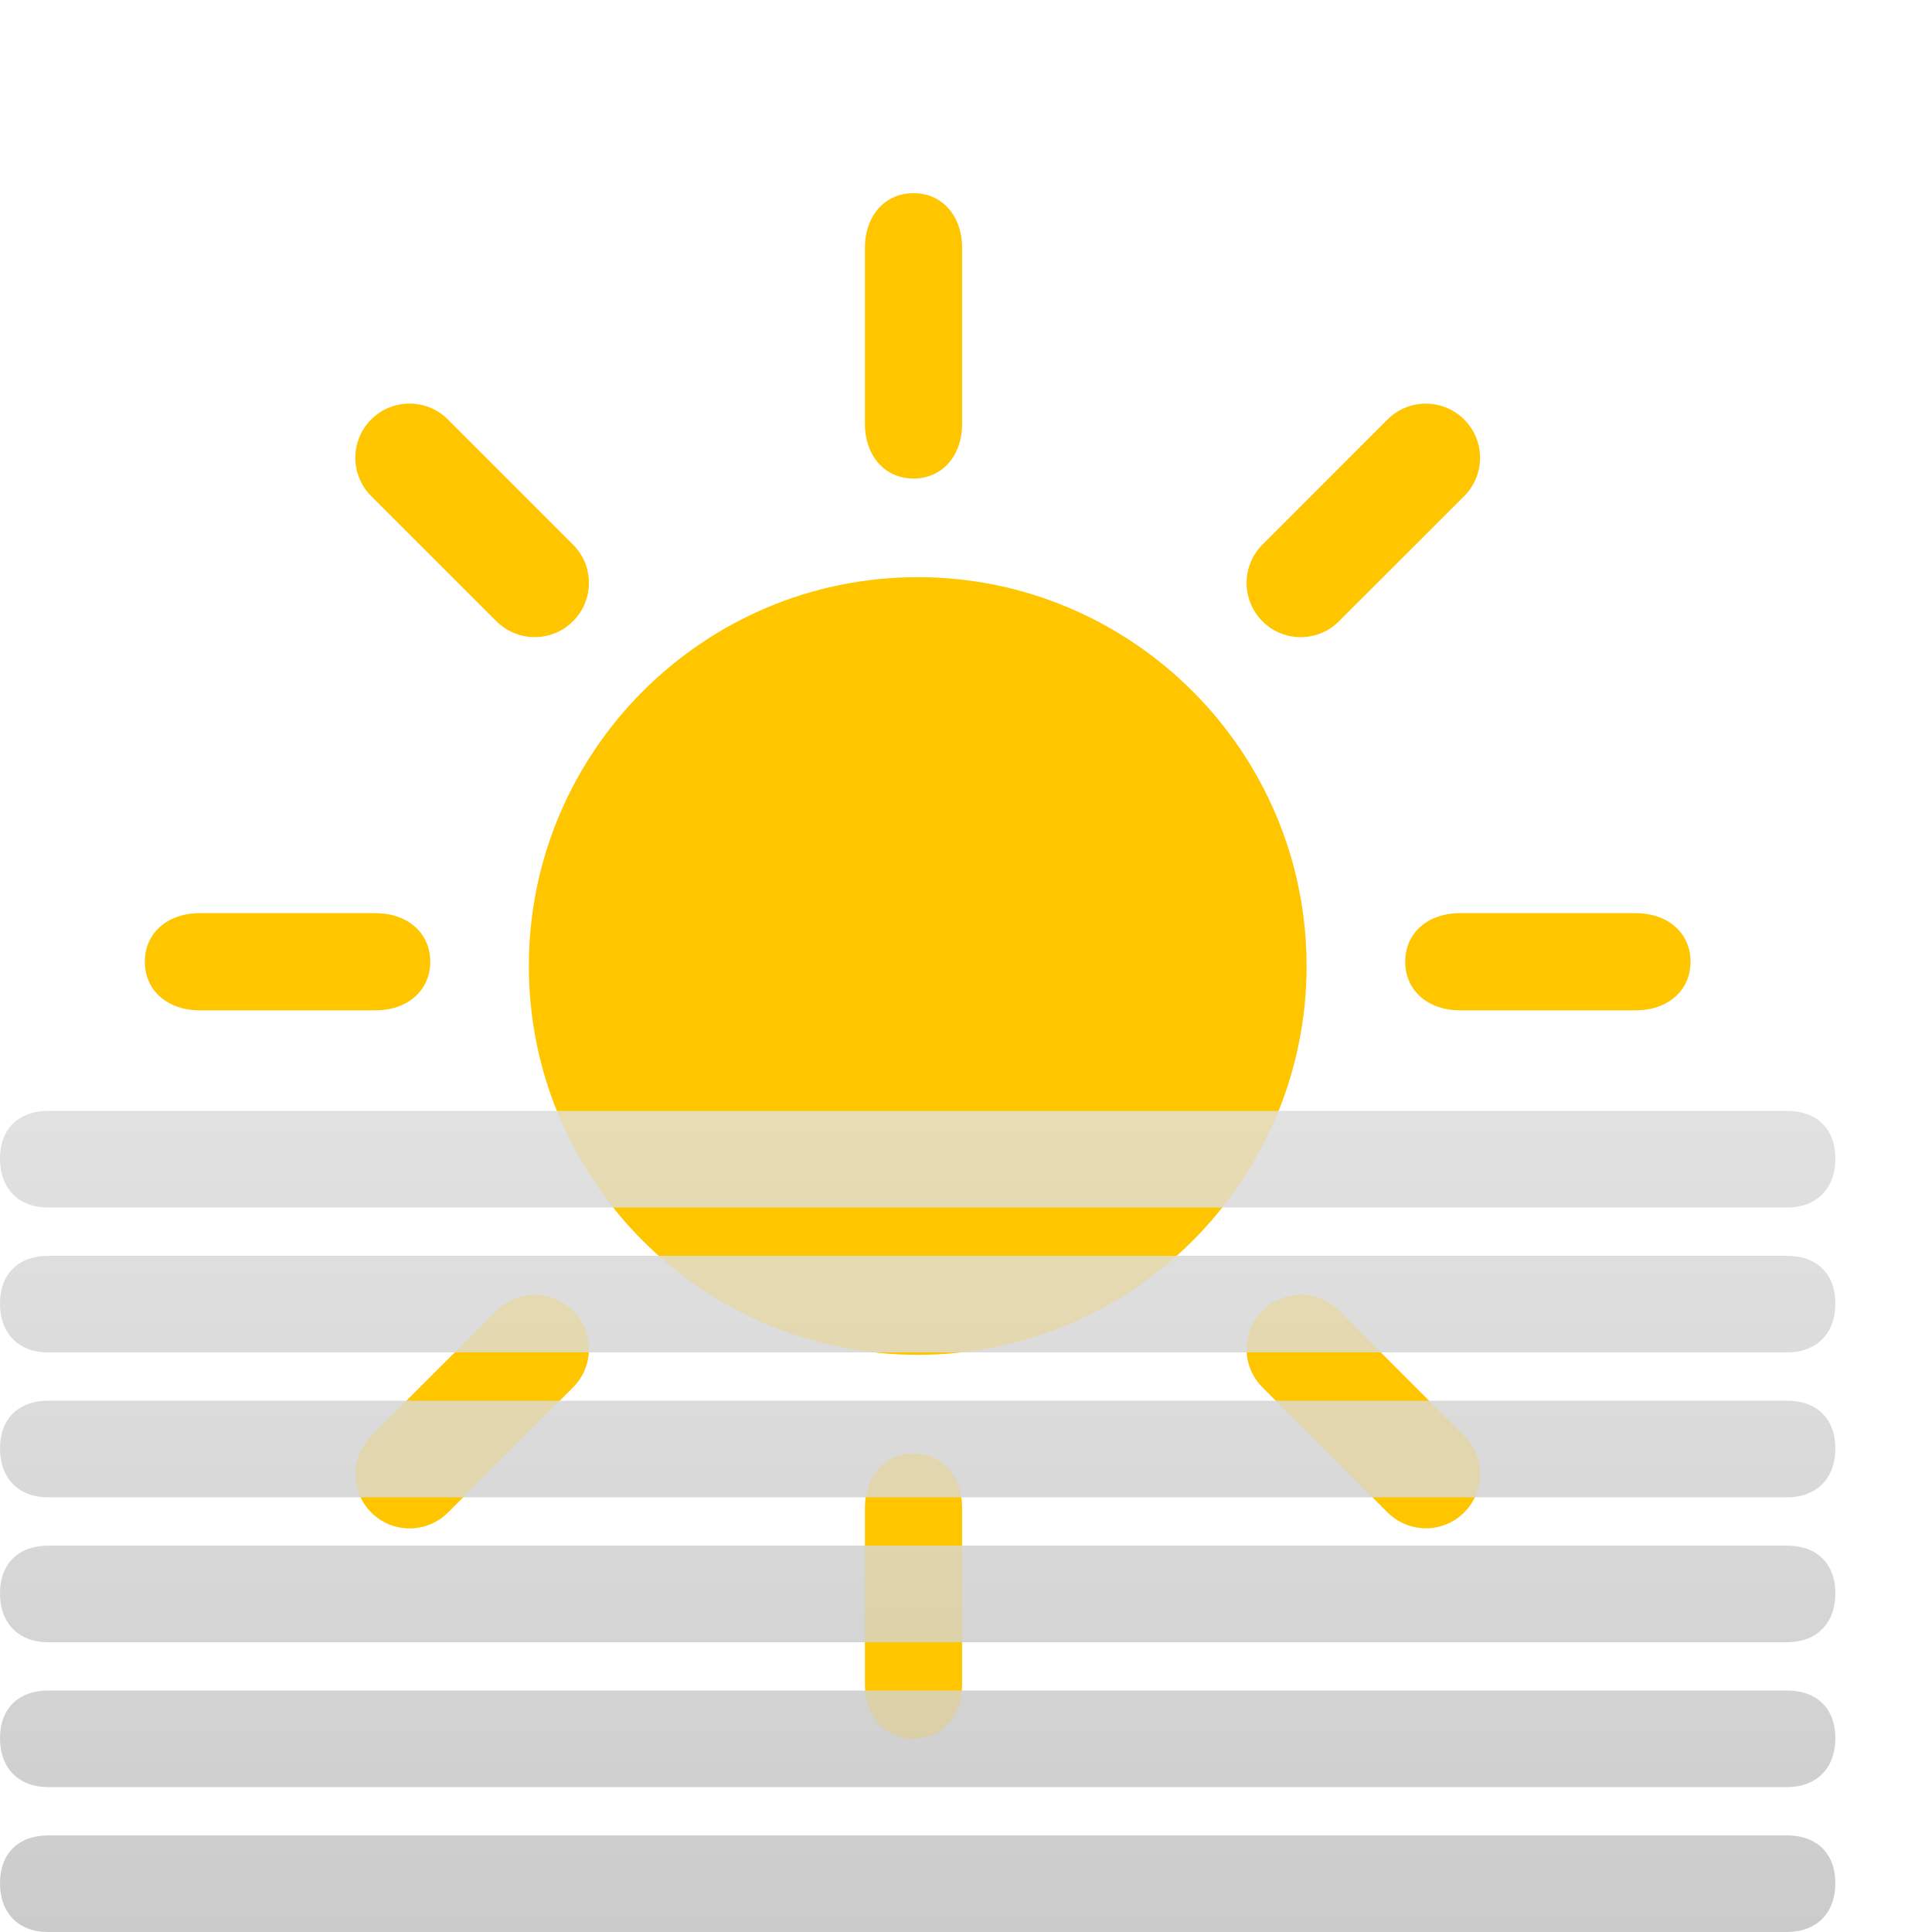
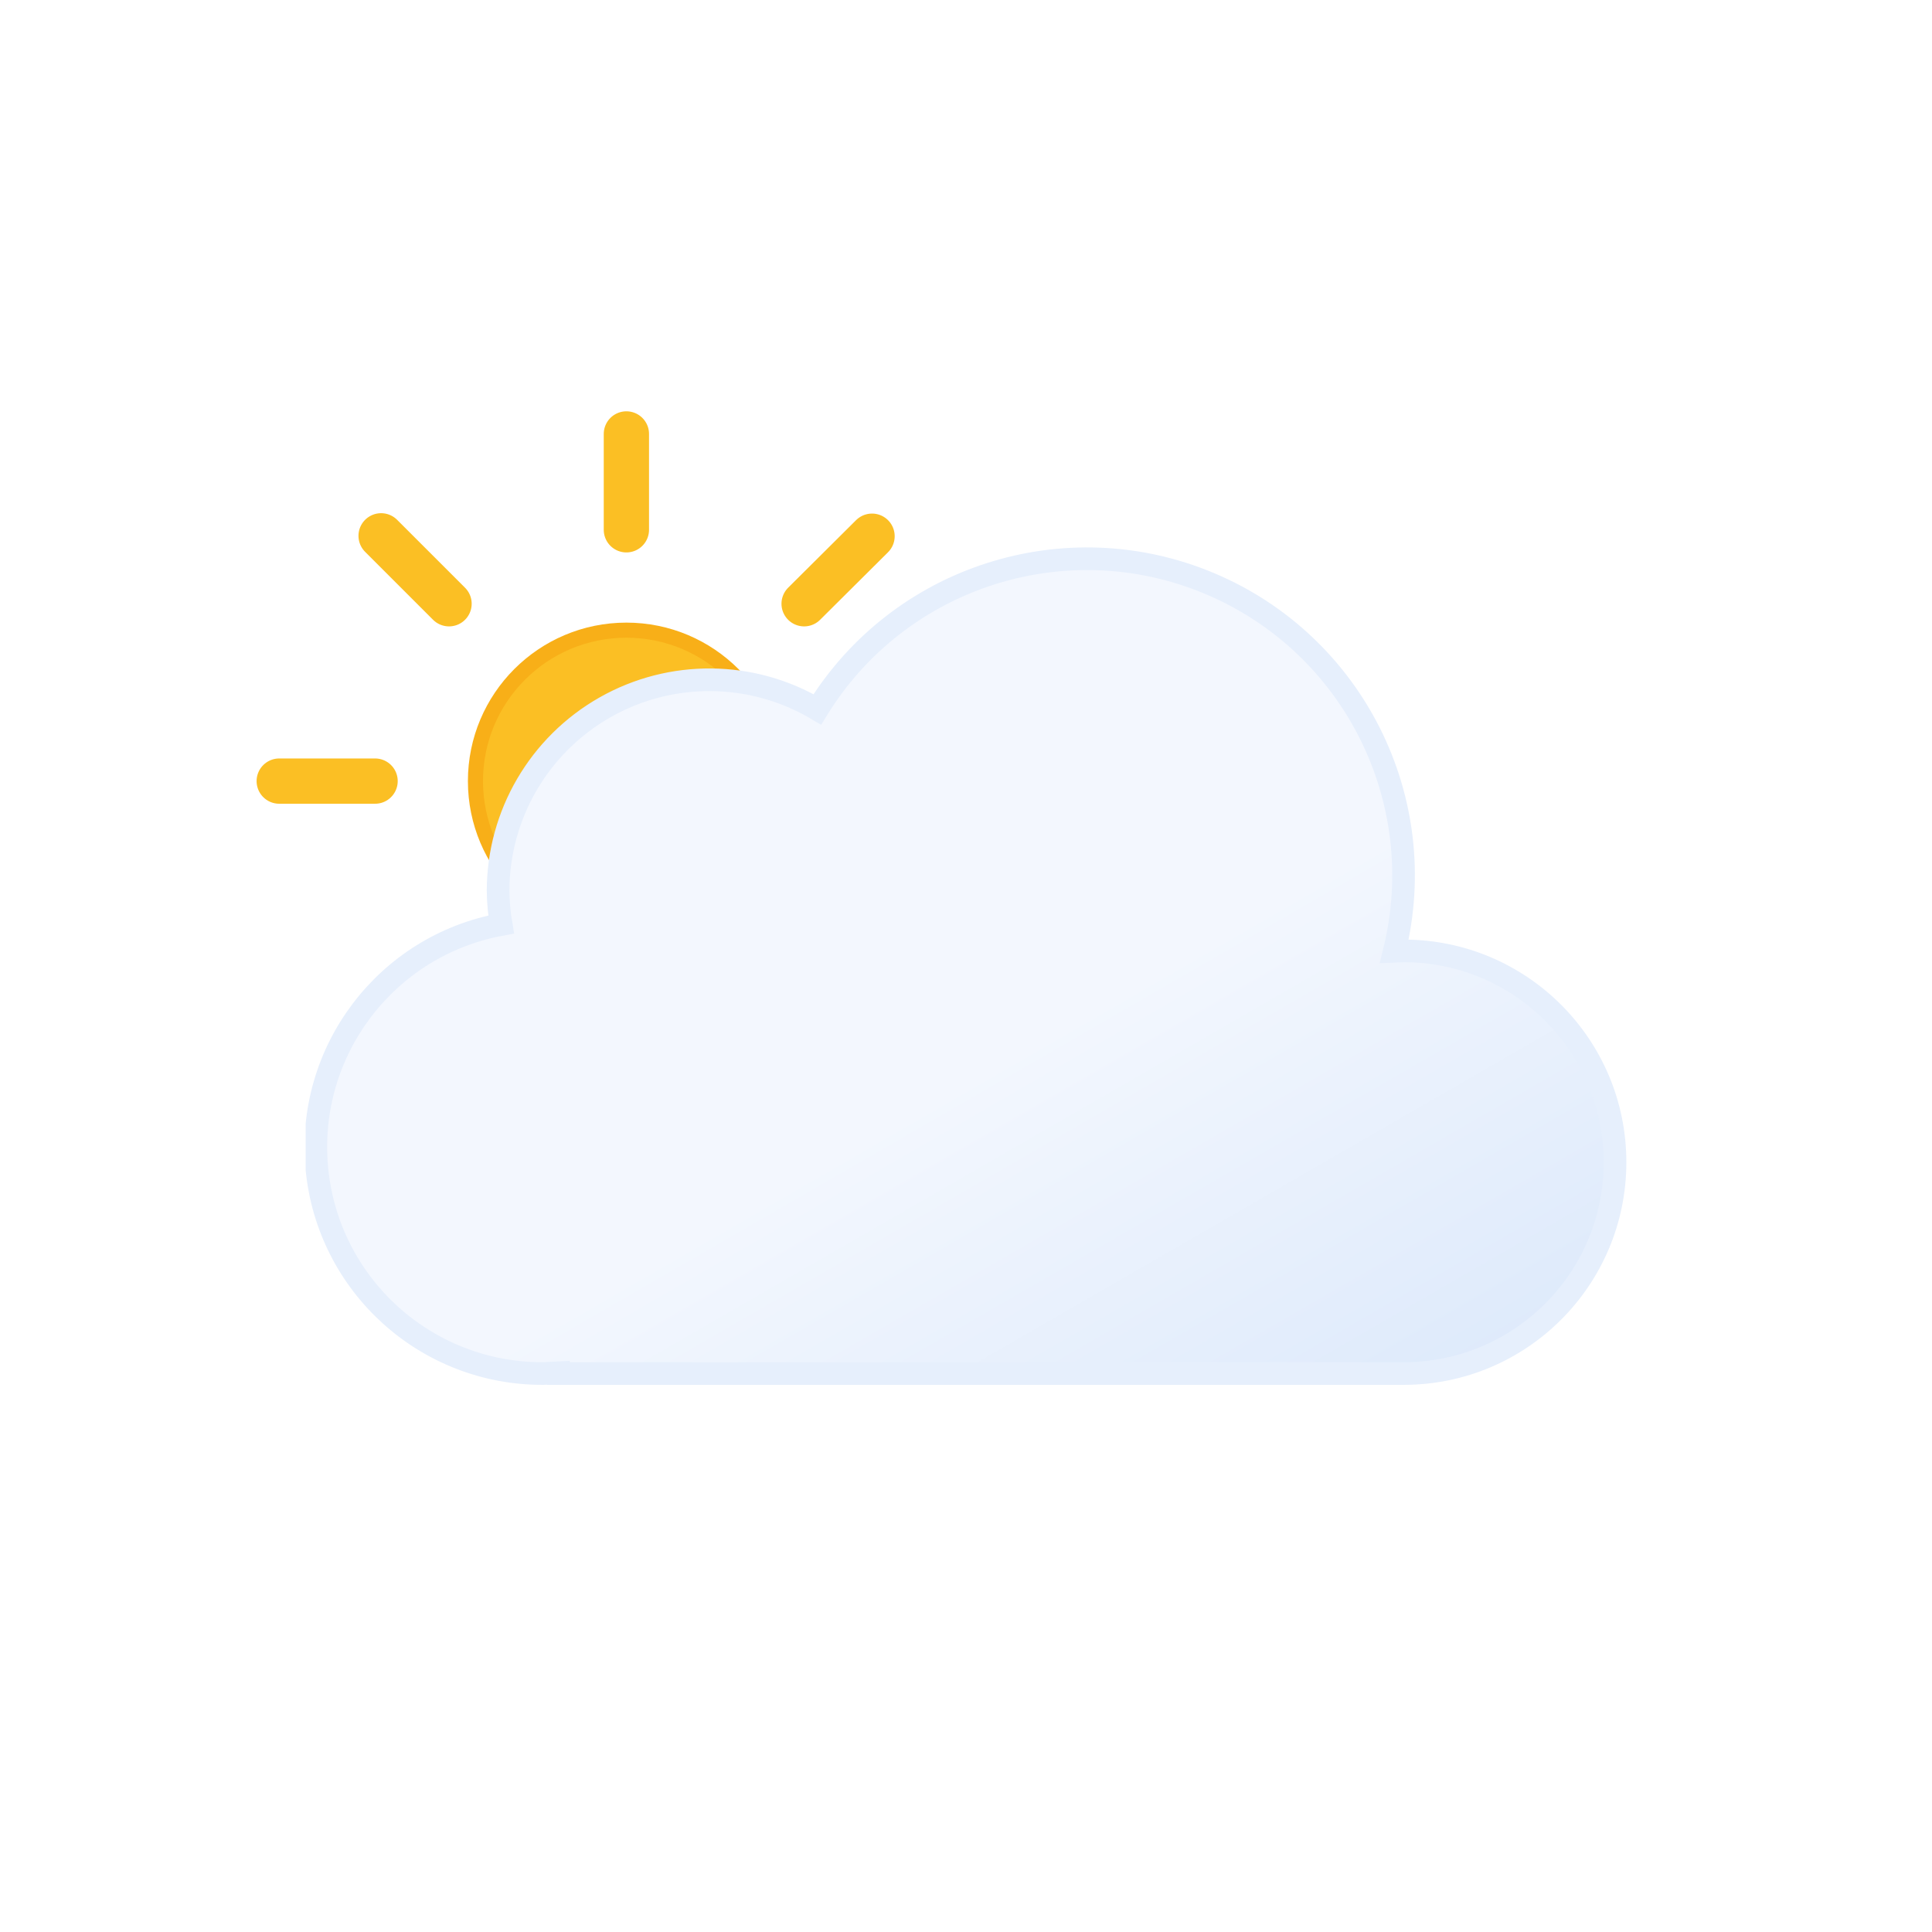
- <svg xmlns="http://www.w3.org/2000/svg" viewBox="0 0 40 40">
-   <linearGradient id="a" gradientUnits="userSpaceOnUse" x1="19" x2="19" y1="40" y2="23">
-     <stop offset="0" stop-color="#cbcbcb" />
-     <stop offset=".485" stop-color="#d8d8d8" />
-     <stop offset="1" stop-color="#e1e1e1" />
-   </linearGradient>
-   <path d="m27.722 12.862c-.438.439-1.147.439-1.584 0-.438-.438-.438-1.147 0-1.585l2.589-2.591c.438-.438 1.147-.438 1.587 0 .438.438.438 1.147 0 1.585zm-8.721 15.188c-4.439 0-8.051-3.61-8.051-8.049 0-4.439 3.612-8.051 8.051-8.051 4.437 0 8.05 3.612 8.05 8.051 0 4.439-3.613 8.049-8.05 8.049zm-8.723-15.188-2.593-2.592c-.437-.438-.437-1.147 0-1.585.44-.438 1.149-.438 1.588 0l2.591 2.591c.438.438.438 1.147 0 1.585-.438.439-1.148.439-1.586 0zm.001 14.276c.438-.44 1.149-.438 1.586 0s.438 1.145 0 1.585l-2.591 2.592c-.438.438-1.147.438-1.587 0-.437-.437-.437-1.149 0-1.587zm17.445-.004 2.59 2.594c.439.438.439 1.147 0 1.585-.438.438-1.145.438-1.585 0l-2.591-2.59c-.438-.438-.438-1.147 0-1.589.439-.438 1.147-.438 1.586 0zm-7.805-18.349c0 .62-.388 1.122-1.005 1.122-.62-.001-1.006-.502-1.006-1.122v-3.663c0-.62.386-1.122 1.006-1.122.617 0 1.005.502 1.005 1.122zm-12.133 12.132h-3.665c-.62 0-1.122-.386-1.122-1.005 0-.621.502-1.005 1.122-1.005h3.665c.62 0 1.121.384 1.121 1.005 0 .619-.501 1.005-1.121 1.005zm10.122 10.296c0-.618.386-1.122 1.006-1.12.617 0 1.005.502 1.005 1.12v3.664c0 .618-.388 1.122-1.005 1.122-.621 0-1.006-.504-1.006-1.122zm12.306-12.306h3.666c.619 0 1.12.384 1.12 1.005 0 .619-.501 1.005-1.12 1.005h-3.666c-.618 0-1.12-.386-1.12-1.005 0-.621.5-1.005 1.12-1.005z" fill="#ffc600" />
-   <path d="m.999 25c-.617.002-1-.397-.999-1.012 0-.615.383-.987.999-.988h36c.616 0 1 .373 1 .988 0 .616-.384 1.012-1 1.012zm0 3c-.617.002-1-.397-.999-1.012 0-.615.383-.987.999-.988h36c.616 0 1 .373 1 .988 0 .616-.384 1.012-1 1.012zm0 3c-.617.002-1-.396-.999-1.012 0-.615.383-.987.999-.988h36c.616 0 1 .373 1 .988 0 .616-.384 1.012-1 1.012zm0 3c-.617.002-1-.396-.999-1.012 0-.615.383-.987.999-.988h36c.616 0 1 .373 1 .988 0 .616-.384 1.012-1 1.012zm0 3c-.617.002-1-.396-.999-1.012 0-.615.383-.987.999-.988h36c.616 0 1 .373 1 .988 0 .616-.384 1.012-1 1.012zm0 3c-.617.002-1-.396-.999-1.012 0-.615.383-.987.999-.988h36c.616 0 1 .373 1 .988 0 .616-.384 1.012-1 1.012z" fill="url(#a)" fill-rule="evenodd" />
-   <path d="m27.722 12.862c-.439.439-1.149.439-1.585 0-.436-.438-.436-1.147 0-1.585l2.589-2.591c.439-.438 1.148-.438 1.587 0 .439.438.439 1.147 0 1.585zm-8.721 15.188c-4.439 0-8.051-3.61-8.051-8.049 0-4.439 3.612-8.051 8.051-8.051 4.437 0 8.05 3.612 8.05 8.051 0 4.439-3.613 8.049-8.05 8.049zm-8.723-15.188-2.593-2.592c-.438-.438-.438-1.147 0-1.585.44-.438 1.149-.438 1.587 0l2.591 2.591c.438.438.438 1.147 0 1.585-.438.439-1.149.439-1.586 0zm.001 14.276c.438-.44 1.148-.438 1.586 0 .438.438.438 1.145 0 1.585l-2.591 2.592c-.438.438-1.147.438-1.586 0-.437-.437-.437-1.149 0-1.587zm17.445-.004 2.589 2.594c.44.438.44 1.147 0 1.585-.436.438-1.145.438-1.585 0l-2.591-2.59c-.436-.438-.436-1.147 0-1.589.439-.438 1.147-.438 1.587 0zm-7.805-18.349c0 .62-.388 1.122-1.005 1.122-.62-.001-1.006-.502-1.006-1.122v-3.663c0-.62.386-1.122 1.006-1.122.618 0 1.005.502 1.005 1.122zm-12.133 12.132h-3.665c-.619 0-1.121-.386-1.121-1.005 0-.621.502-1.005 1.121-1.005h3.665c.621 0 1.121.384 1.121 1.005 0 .619-.5 1.005-1.121 1.005zm10.122 10.296c0-.618.386-1.122 1.006-1.12.618 0 1.005.502 1.005 1.12v3.664c0 .618-.388 1.122-1.005 1.122-.621 0-1.006-.504-1.006-1.122zm12.305-12.306h3.666c.618 0 1.121.384 1.121 1.005 0 .619-.503 1.005-1.121 1.005h-3.666c-.618 0-1.119-.386-1.119-1.005 0-.621.499-1.005 1.119-1.005z" fill="#ffc600" opacity=".2" />
+ <svg xmlns="http://www.w3.org/2000/svg" xmlns:xlink="http://www.w3.org/1999/xlink" viewBox="0 0 512 512">
+   <defs>
+     <symbol id="d" viewBox="0 0 196 196">
+       <circle cx="98" cy="98" r="40" fill="url(#b)" stroke="#f8af18" stroke-miterlimit="10" stroke-width="4" />
+       <path fill="none" stroke="#fbbf24" stroke-linecap="round" stroke-miterlimit="10" stroke-width="12" d="M98 31.4V6m0 184v-25.4M145.1 51l18-17.9M33 163l18-17.9M51 51 33 33m130.1 130.1-18-18M6 98h25.4M190 98h-25.4" />
+     </symbol>
+     <symbol id="e" viewBox="0 0 350 222">
+       <path fill="url(#a)" stroke="#e6effc" stroke-miterlimit="10" stroke-width="6" d="m291 107-2.5.1A83.9 83.9 0 00135.6 43 56 56 0 0051 91a56.6 56.6 0 00.8 9A60 60 0 0063 219l4-.2v.2h224a56 56 0 000-112Z" />
+     </symbol>
+     <symbol id="c" viewBox="0 0 363 258">
+       <use xlink:href="#d" width="196" height="196" />
+       <use xlink:href="#e" width="350" height="222" transform="translate(13 36)" />
+     </symbol>
+     <linearGradient id="a" x1="99.5" x2="232.6" y1="30.7" y2="261.4" gradientUnits="userSpaceOnUse">
+       <stop offset="0" stop-color="#f3f7fe" />
+       <stop offset=".5" stop-color="#f3f7fe" />
+       <stop offset="1" stop-color="#deeafb" />
+     </linearGradient>
+     <linearGradient id="b" x1="78" x2="118" y1="63.4" y2="132.7" gradientUnits="userSpaceOnUse">
+       <stop offset="0" stop-color="#fbbf24" />
+       <stop offset=".5" stop-color="#fbbf24" />
+       <stop offset="1" stop-color="#f59e0b" />
+     </linearGradient>
+   </defs>
+   <use xlink:href="#c" width="363" height="258" transform="translate(68 109)" />
</svg>
